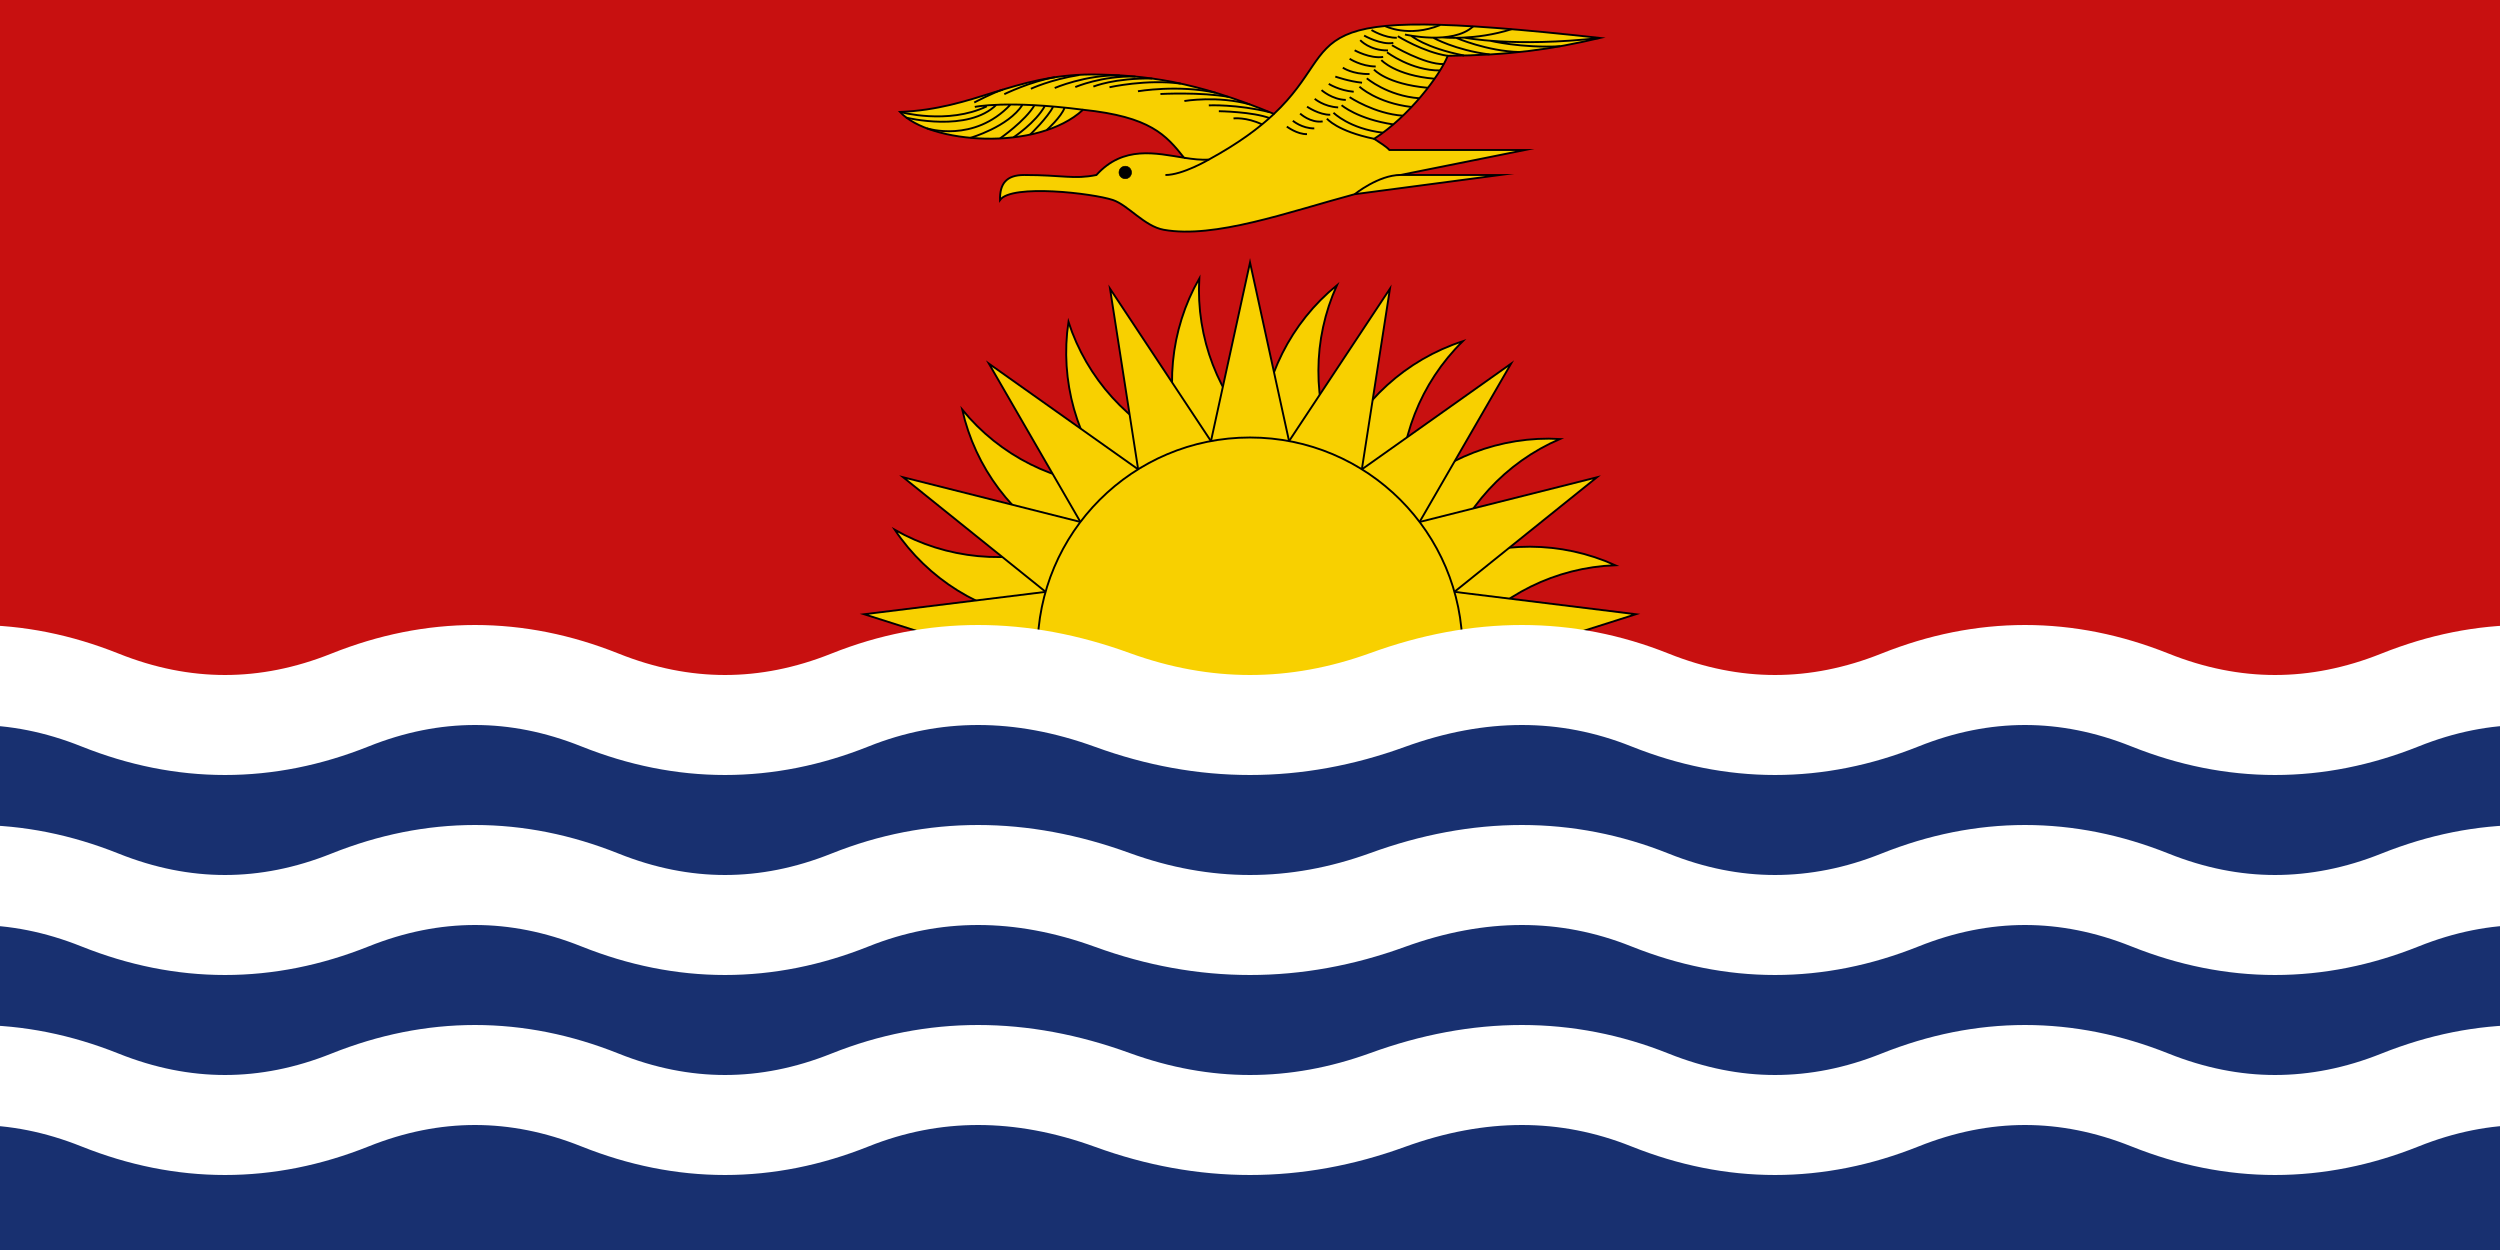
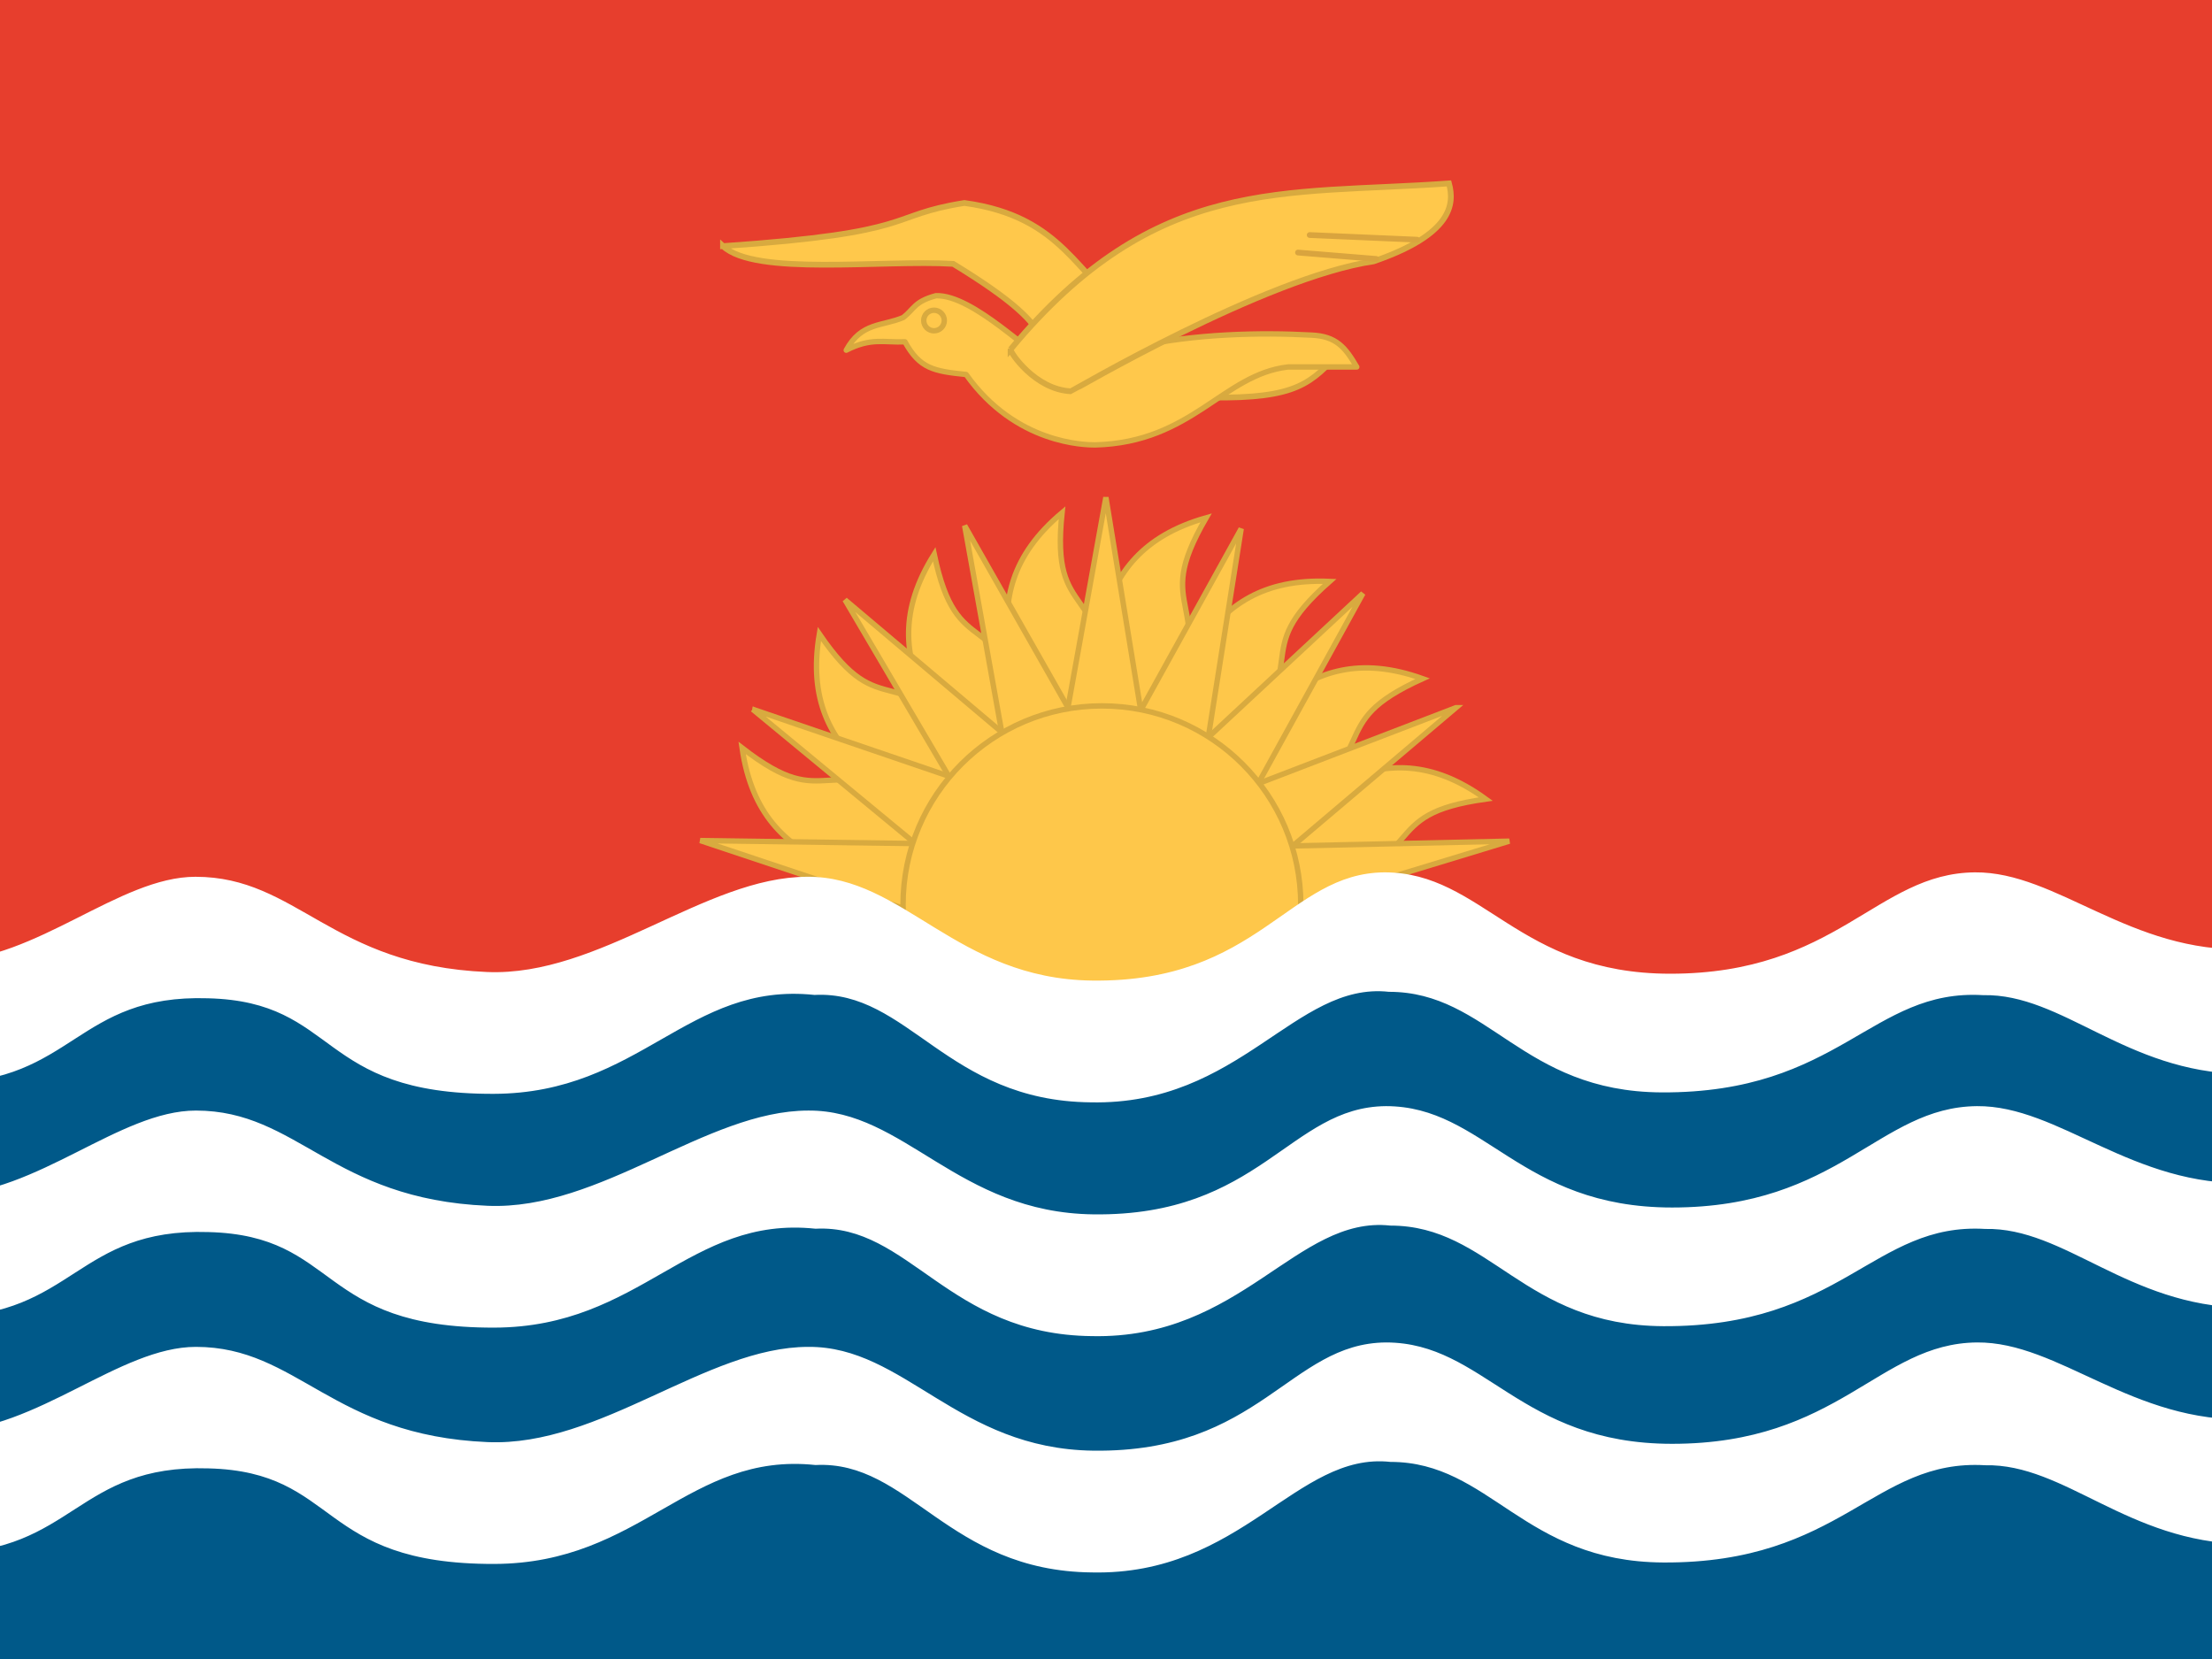
- <svg xmlns="http://www.w3.org/2000/svg" xmlns:xlink="http://www.w3.org/1999/xlink" viewBox="0 0 600 300">
-   <defs>
-     <style>.str1{stroke:#000;stroke-width:.46;stroke-miterlimit:22.926}.fil3{fill:none}</style>
+ <svg xmlns="http://www.w3.org/2000/svg" id="svg570" height="480" width="640" version="1.1">
+   <defs id="defs572">
+     <clipPath id="clipPath4927" clipPathUnits="userSpaceOnUse">
+       <rect id="rect4929" fill-opacity="0.67" height="512" width="682.67" y="-0" x="-86.325" />
+     </clipPath>
  </defs>
-   <path fill="#c81010" d="M0 0h600v162H0z" />
-   <g id="bird">
-     <path id="bird_outline" class="str1" d="M305.75 27.34c-19.08-7.89-30.76-9.34-43.81-9.47-18.9.13-27.92 8.25-45.94 9 7.14 7.69 33.02 9.57 43.93-.53 16.22 1.69 19.9 6.07 24.25 11.52-6.77-1.07-14.57-3.02-21.04 4.14-5.46 1.1-7.99 0-17.33 0-4.36 0-5.87 2.14-5.81 6 2.82-3.9 22.31-1.6 27.09 0 3.67 1.23 7.57 6.32 12.22 7.15 12.19 2.17 29.68-4.2 45.81-8.54L360 42h-23.93L366 36h-32.54c-.69-.79-2.34-1.81-3.66-2.68 8.37-5.39 15.77-15.19 17.66-19.92 15.09-.15 24.83-1.55 36.54-4.29-77.18-8.54-59.61.67-78.25 18.23z" fill="#f8d000" />
-     <path id="eye" d="M270.06 39.89c.83 0 1.5.67 1.5 1.5s-.67 1.5-1.5 1.5c-.82 0-1.5-.67-1.5-1.5s.68-1.5 1.5-1.5z" fill="#000" />
-     <path id="eye_outline" d="M270.06 39.89c.83 0 1.5.67 1.5 1.5s-.67 1.5-1.5 1.5c-.82 0-1.5-.67-1.5-1.5s.68-1.5 1.5-1.5z" fill="none" fill-rule="nonzero" stroke="#000" stroke-width=".15" stroke-miterlimit="22.926" />
-     <path class="fil3 str1" d="M290.13 38.29S283.86 42 279.7 42m45.42 4.61S330.85 42 336.07 42M233.82 24.6s4.66-2.44 6.86-3.09m12.45-.39s7.39-3.19 15.62-3.03m4.36 3.81s9.69-1.63 18.64.36m-7.5 1.98s8.04-1.35 15.75.83m-7.48 1.62s8.19.11 12.26 1.69M216 26.87s11.49 3.14 20.83-1.35m-19.37 2.71s14.92 3.68 21.74-3.15m-16.74 5.73s11.24 3.62 20.08-5.72m-9.64 7.99s9.08-2.6 12.52-7.95m-5.42 8.1s6.09-4.22 8.28-7.98m70.18 3.22s2.38 2.99 11.34 4.85m-9.76-6.26s3.85 3.85 11.87 4.79m-9.93-6.6s3.91 3.36 12.42 4.61m-10.49-6.54s5.98 3.99 12.79 4.45m-10.43-6.97s4.19 3.91 12.5 4.88m-10.74-6.89s4.91 4.22 12.63 4.8m-10.9-6.9s3.01 3.48 12.94 4.39m-11.18-6.66s3.35 3.68 12.78 4.48m-11.41-6.35s5.9 4.45 12.73 4.36m-11.56-6.06s7.8 4.68 12.45 4.53m-11.03-6.69s6.2 3.86 11.98 4.71m-38.62 16.98s2.5 1.89 4.84 1.81m-3.4-3.21s2.17 1.85 5.15 1.84m-3.4-3.56s2.46 2.3 5.41 1.88m-3.75-3.54s2.94 2 5.57 1.94m-3.73-3.83s2.18 1.89 5.63 2.07m-3.99-4.15s2.56 2.27 5.82 2.35m-4.09-3.85s2.48 1.59 5.99 1.89m-4.42-3.64s3.35 1.18 6.42 1.47m-4.61-3.61s2.31 1.62 6.41 1.52m-4.78-3.66s2.74 1.82 6.26 1.86m-5.06-3.89s3.68 2.06 6.85 1.6m-5.51-4.03s2.33 2.55 6.67 2.46m-5.73-3.56s4.18 2.35 7.01 1.75m-5.24-3.08s3.17 1.93 6.07 1.85m-2.85-2.82s5.65 2.88 13.29-.24m-8.48 2.29s11.42 2.62 16.37-1.96m-7.41 2.64s7.85.82 16.63-1.96m-11.41 2.01s11.92 2.4 32.63.09M243.24 32.96s5.33-3.51 7.54-7.55m-3.55 6.9s4.29-4.16 5.54-6.74m-1.58 5.67s3.53-3.17 4.31-5.39m-21.55-.19s7.66-1.67 25.98.68m-18.9-3.74s6.42-3.11 12.14-4.06m-5.76 2.77s4.69-2.21 11.61-3.31m-.95 2.89s6.49-2.77 14.43-2.51m-6.22 2.56s8.9-1.99 17.1-.87m6.73 5.22s6.79-.31 14.6 1.63m-26.21-4.36s9.73-.52 16.4.71m43.77-14.7s3.36 2.91 12.72 4.76m-7.44-4.29s5.26 2.99 13.56 4.03m-8.04-3.99s7.38 3.21 15.18 3.41m-7.01-2.71s7.52 1.81 16.84 1.32m-112.07 9.68s5.1-2.1 14.14-1.93m19.49 9.57s3.06-.37 6.86 1.44" />
-     <path class="fil3 str1" d="M284.18 37.86c2.11.33 4.12.58 5.95.43 7.16-3.91 12.05-7.58 15.62-10.95" />
+   <g id="flag" clip-path="url(#clipPath4927)" transform="matrix(.9375 0 0 .9375 80.93 .000020415)">
+     <rect id="rect574" fill-rule="evenodd" height="306.49" width="835.79" y="-0" x="-164.28" stroke-width="1pt" fill="#e73e2d" />
+     <path id="path605" d="m204.3 282.11c-19.435-15.174-55.633-10.041-61.596-51.286 27.717 21.469 22.686-1.227 64.082 19.229l-2.486 32.057z" fill-rule="evenodd" stroke="#d8aa3f" stroke-width="1.665" fill="#fec74a" />
+     <path id="path564" d="m209.47 263.35c-13.852-20.398-49.882-26.602-42.922-67.69 19.807 28.928 21.971 5.782 55.109 37.936l-12.187 29.754z" fill-rule="evenodd" stroke="#d8aa3f" stroke-width="1.665" fill="#fec74a" />
+     <path id="path565" d="m215.77 250.01c-5.001-24.145-35.922-43.653-13.782-78.958 7.242 34.303 18.091 13.743 36.418 56.124l-22.637 22.834z" fill-rule="evenodd" stroke="#d8aa3f" stroke-width="1.665" fill="#fec74a" />
+     <path id="path566" d="m230.32 237.61c2.653-24.514-20.786-52.572 11.123-79.376-3.638 34.87 12.998 18.633 17.431 64.594l-28.553 14.782z" fill-rule="evenodd" stroke="#d8aa3f" stroke-width="1.665" fill="#fec74a" />
+     <path id="path567" d="m243.26 227.67c12.457-21.279 2.56-56.474 42.646-67.864-17.596 30.324 4.23 22.321-10.543 66.068l-32.103 1.796z" fill-rule="evenodd" stroke="#d8aa3f" stroke-width="1.665" fill="#fec74a" />
+     <path id="path568" d="m262.07 230.29c18.559-16.234 20.327-52.751 61.957-50.849-26.3 23.183-3.062 22.511-30.94 59.321l-31.017-8.471z" fill-rule="evenodd" stroke="#d8aa3f" stroke-width="1.665" fill="#fec74a" />
+     <path id="path569" d="m278.57 239.87c22.506-10.072 34.914-44.463 74.152-30.426-31.946 14.444-9.534 20.621-46.987 47.628l-27.165-17.202z" fill-rule="evenodd" stroke="#d8aa3f" stroke-width="1.665" fill="#fec74a" />
+     <path id="path570" d="m292.49 254.93c24.431-3.33 46.018-32.837 79.718-8.323-34.72 4.867-14.953 17.104-58.494 32.476l-21.224-24.152z" fill-rule="evenodd" stroke="#d8aa3f" stroke-width="1.665" fill="#fec74a" />
+     <path id="path598" d="m379.46 259.6-112.06 2.461 4.705 30.193 107.36-32.654z" fill-rule="evenodd" stroke="#d8aa3f" stroke-width="1.665" fill="#fec74a" />
+     <path id="path597" d="m363 218.41-103.84 39.859 17.386 33.373 86.458-73.232z" fill-rule="evenodd" stroke="#d8aa3f" stroke-width="1.665" fill="#fec74a" />
+     <path id="path596" d="m280.58 280.67 53.722-97.54-82.407 76.705 28.684 20.835z" fill-rule="evenodd" stroke="#d8aa3f" stroke-width="1.665" fill="#fec74a" />
+     <path id="path595" d="m279.46 272.63 17.268-109.47-53.811 97.285 36.543 12.187z" fill-rule="evenodd" stroke="#d8aa3f" stroke-width="1.665" fill="#fec74a" />
+     <path id="path594" d="m273.01 263.74-18.035-110.25-19.989 110.73 38.025-0.482z" fill-rule="evenodd" stroke="#d8aa3f" stroke-width="1.665" fill="#fec74a" />
+     <path id="path604" d="m263.68 254.29-52.292-92.072 20.095 111.92 32.197-19.845z" fill-rule="evenodd" stroke="#d8aa3f" stroke-width="1.665" fill="#fec74a" />
+     <path id="path603" d="m255.56 253.6-81.101-68.479 57.667 98.003 23.435-29.524z" fill-rule="evenodd" stroke="#d8aa3f" stroke-width="1.665" fill="#fec74a" />
+     <path id="path601" d="m145.95 218.89 87.069 71.891 13.387-37.606-100.46-34.285z" fill-rule="evenodd" stroke="#d8aa3f" stroke-width="1.665" fill="#fec74a" />
+     <path id="path600" d="m232.1 260.85-102.31-1.438 101.88 34.01 0.429-32.572z" fill-rule="evenodd" stroke="#d8aa3f" stroke-width="1.665" fill="#fec74a" />
+     <path id="path575" d="m429.77 602.07c0 24.163-19.588 43.751-43.751 43.751s-43.751-19.588-43.751-43.751 19.588-43.751 43.751-43.751 43.751 19.588 43.751 43.751z" fill-rule="evenodd" transform="matrix(1.4028 0 0 1.4028 -287.76 -565.36)" stroke="#d8aa3f" stroke-width="1.187" fill="#fec74a" />
+     <rect id="rect586" fill-rule="evenodd" height="208.6" width="839.9" y="303.4" x="-165.12" stroke-width="1pt" fill="#005989" />
+     <path id="path573" d="m-165.6 454c15.618 7.228 37.991 25.319 61.922 25.303 40.042-0.26 41.108-27.425 81.669-26.133 40.667 1.035 33.311 29.634 88.224 29.491 45.369-0.119 60.026-34.665 99.134-30.526 28.963-1.491 40.817 32.714 85.334 33.148 46.172 0.987 63.126-37.28 92.09-34.112 30.856 0 40.964 30.821 84.253 31.043 55.136 0.278 64.829-32.078 99.323-30.008 24.55-0.518 43.91 23.714 79.887 24.317 28.707 0.489 52.74-21.214 68.975-28.974l0.803-36.827c-17.015 6.327-42.386 27.073-67.756 27.301-36.509 1.336-59.094-23.946-84.464-23.718-30.397 0.273-42.51 31.284-94.076 31.284-47.109 0-57.918-31.284-88.316-31.284-29.712 0.228-38.815 34.026-90.253 33.4-41.96-0.505-58.31-32.262-88.023-32.034-31.499 0-64.072 30.881-98.951 29.39-48.14-2.034-58.541-29.39-90.041-29.39-23.542 0-48.948 25.635-77.309 26.062-28.206 0.434-59.892-25.508-62.827-26.062l0.402 38.33z" fill-rule="evenodd" fill="#fff" />
+     <path id="path578" d="m-165.6 381.07c15.618 7.228 37.991 25.319 61.922 25.303 40.042-0.26 41.108-27.425 81.669-26.133 40.667 1.035 33.311 29.634 88.224 29.491 45.369-0.119 60.026-34.665 99.134-30.526 28.963-1.491 40.817 32.714 85.334 33.148 46.172 0.987 63.126-37.28 92.09-34.112 30.856 0 40.964 30.821 84.253 31.043 55.136 0.278 64.829-32.078 99.323-30.008 24.55-0.518 43.91 23.714 79.887 24.317 28.707 0.489 52.74-21.214 68.975-28.974l0.803-36.827c-17.015 6.327-42.386 27.073-67.756 27.301-36.509 1.336-59.094-23.946-84.464-23.718-30.397 0.273-42.51 31.284-94.076 31.284-47.109 0-57.918-31.284-88.316-31.284-29.712 0.228-38.815 34.026-90.253 33.4-41.96-0.505-58.31-32.262-88.023-32.034-31.499 0-64.072 30.881-98.951 29.39-48.14-2.034-58.541-29.39-90.041-29.39-23.542 0-48.948 25.635-77.309 26.062-28.206 0.434-59.892-25.508-62.827-26.062l0.402 38.33z" fill-rule="evenodd" fill="#fff" />
+     <path id="path579" d="m-165.6 308.92c15.603 7.228 37.955 25.319 61.865 25.303 40.004-0.26 41.07-27.425 81.593-26.133 40.629 1.035 33.28 29.634 88.141 29.491 45.327-0.119 59.97-34.665 99.042-30.526 28.936-1.491 40.779 32.714 85.254 33.148 46.129 0.987 63.067-37.28 92.004-34.112 30.827 0 40.926 30.821 84.174 31.043 55.085 0.278 64.769-32.078 99.23-30.008 24.528-0.518 43.869 23.714 79.813 24.317 28.68 0.489 52.691-21.214 68.911-28.974l0.802-36.827c-17 6.327-42.346 27.073-67.693 27.301-36.475 1.336-59.038-23.946-84.385-23.718-30.369 0.273-42.471 31.284-93.988 31.284-47.065 0-57.864-31.284-88.234-31.284-29.684 0.228-38.779 34.026-90.169 33.4-41.921-0.505-58.255-32.262-87.941-32.034-31.47 0-64.012 30.881-98.859 29.39-48.095-2.034-58.486-29.39-89.957-29.39-23.52 0-48.903 25.635-77.237 26.062-28.15 0.44-59.81-25.5-62.74-26.06l0.401 38.33z" fill-rule="evenodd" fill="#fff" />
+     <path id="path587" d="m136.81 75.956c61.048-4.18 49.921-9.394 74.493-13.316 30.964 4.257 34.505 23.004 51.758 34.505 0 0-6.485 21.926-27.706 18.822-2.853-8.796 10.273-11.515-27.497-34.54-21.958-1.307-61.25 3.854-71.048-5.472z" fill-rule="evenodd" stroke="#d8aa3f" stroke-width="1.332pt" fill="#ffc84b" />
+     <path id="path591" d="m326.07 109.89-43.979 1.81v10.866c29.664 0.948 35.011-3.018 43.979-12.676z" fill-rule="evenodd" stroke="#d8aa3f" stroke-width="1.332pt" fill="#ffc84b" />
+     <path id="path590" stroke-linejoin="round" d="m174.84 108.07c7.665-3.92 11.477-2.321 18.118-2.579 4.57 8.278 8.882 9.054 18.885 10.089 15.263 21.472 36.735 21.73 39.839 21.73 29.923-0.777 39.409-21.73 59.501-24.059h21.214c-3.535-6.036-6.295-9.486-13.97-9.831-15.781-0.862-36.217-0.43-54.067 3.622l-25.094 6.209c-7.33-3.535-25.266-22.334-36.735-21.989-6.726 1.81-6.726 4.139-10.089 6.726-6.467 2.76-12.936 1.437-17.601 10.081z" fill-rule="evenodd" stroke="#d8aa3f" stroke-width="1.665" fill="#ffc84b" />
+     <path id="path589" d="m330.54 451.11c0 1.716-1.391 3.107-3.107 3.107-1.716 0-3.107-1.391-3.107-3.107s1.391-3.107 3.107-3.107c1.716 0 3.107 1.391 3.107 3.107z" fill-rule="evenodd" transform="matrix(1.0214 0 0 1.0214 -132.51 -361.85)" stroke="#d8aa3f" stroke-width="1.63" fill="#ffc84b" />
+     <path id="path588" d="m225.56 107.82c44.927-54.154 84.163-47.514 135.3-51.222 1.725 6.295 1.122 15.695-23.282 24.059-33.372 4.915-93.132 40.097-93.39 40.097-11.126-0.517-18.886-12.158-18.627-12.935z" fill-rule="evenodd" stroke="#d8aa3f" stroke-width="1.332pt" fill="#ffc84b" />
+     <path id="path592" d="m317.87 72.536 33.134 1.436" stroke="#d9a43e" stroke-linecap="round" stroke-width="1.332pt" fill="none" />
+     <path id="path593" d="m314.26 77.942 24.152 1.97" stroke="#d9a43e" stroke-linecap="round" stroke-width="1.332pt" fill="none" />
  </g>
-   <g fill="#f8d000" stroke="#000" stroke-width=".46" stroke-miterlimit="22.926">
-     <g id="rays_6">
-       <g id="rays_2" transform="rotate(-84.706 300 156)">
-         <path id="wavy" d="M290.63 105.87A50 50 0 01300 66a50 50 0 009.37 39.87" transform="rotate(13.4 300 156)" />
-         <path id="straight" d="M290.63 105.87L300 63l9.37 42.87" />
-       </g>
-       <use xlink:href="#rays_2" transform="rotate(21.18 300 156)" />
-       <use xlink:href="#rays_2" transform="rotate(42.35 300 156)" />
-     </g>
-     <use xlink:href="#rays_6" transform="rotate(63.53 300 156)" />
-     <use xlink:href="#rays_6" transform="rotate(127.06 300 156)" />
-     <circle cx="300" cy="156" r="51" />
-   </g>
-   <path fill="#183070" d="M0 162h600v138H0z" />
-   <path d="M-36 168q30-12 60 0t60 0 60 0 60 0q30-12 63 0t66 0q33-12 63 0t60 0 60 0 60 0 60 0" fill="none" stroke="#fff" stroke-width="24" id="wave" />
-   <use xlink:href="#wave" y="48" />
-   <use xlink:href="#wave" y="96" />
</svg>
